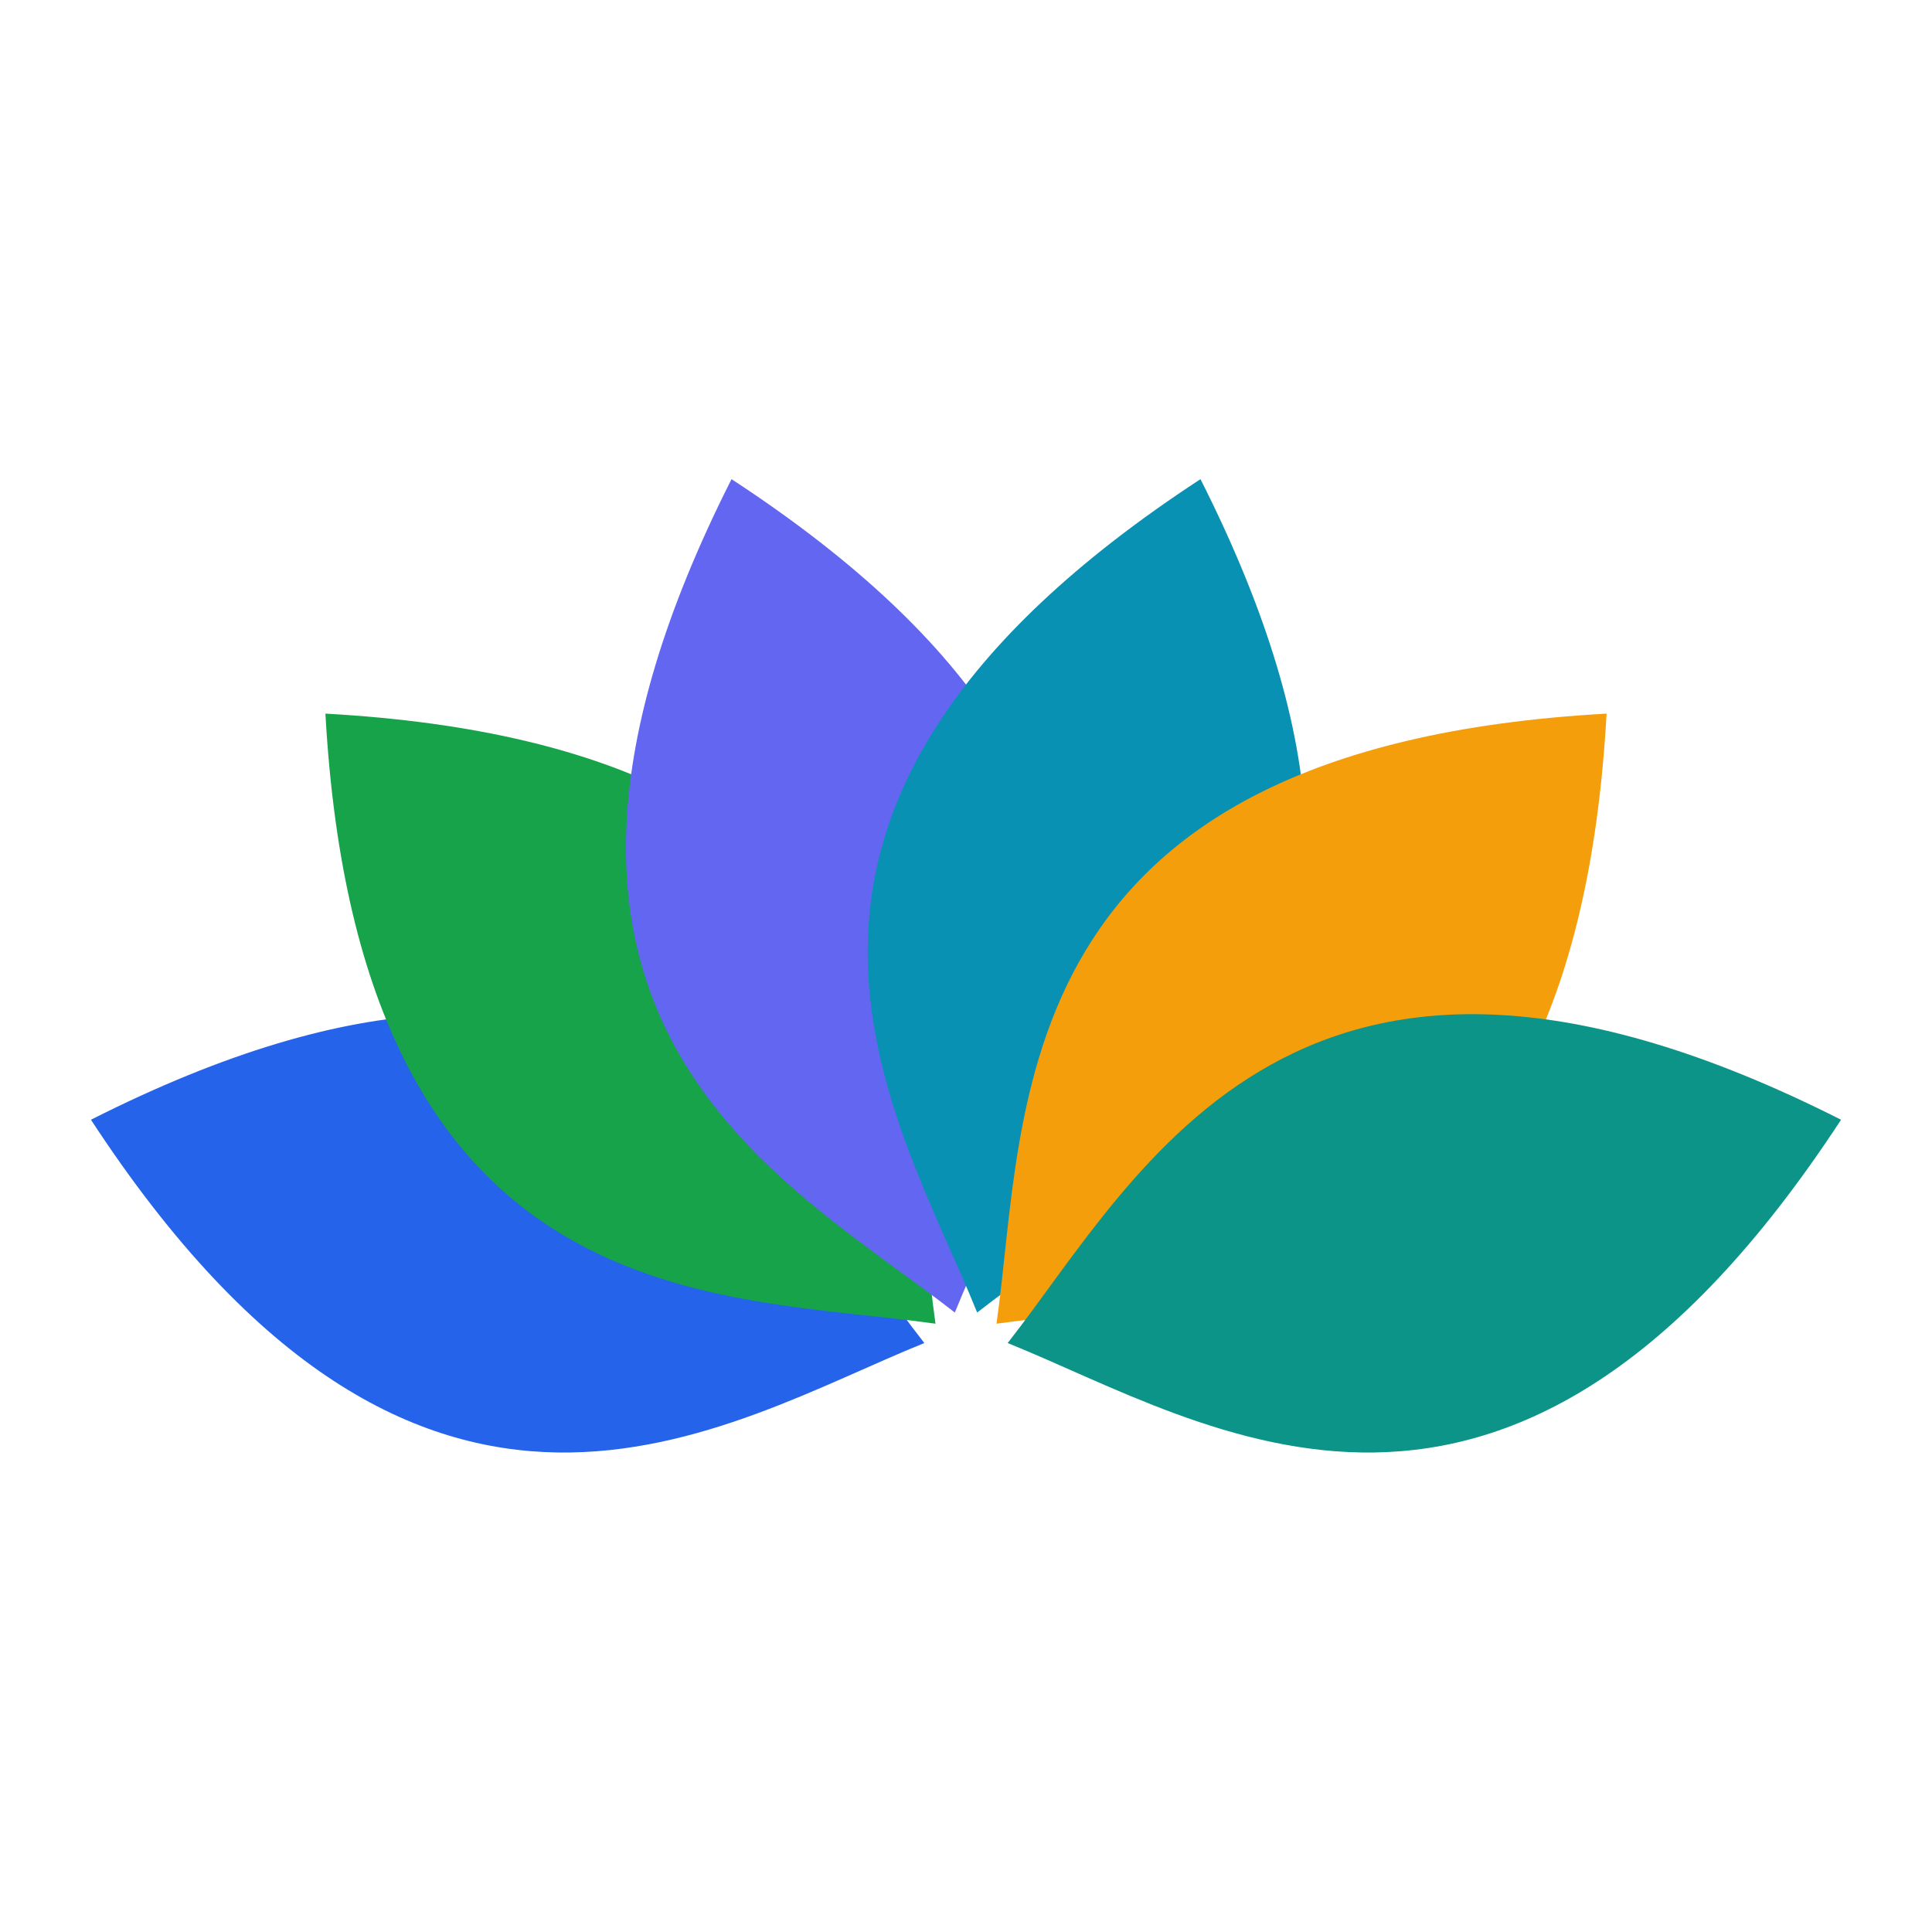
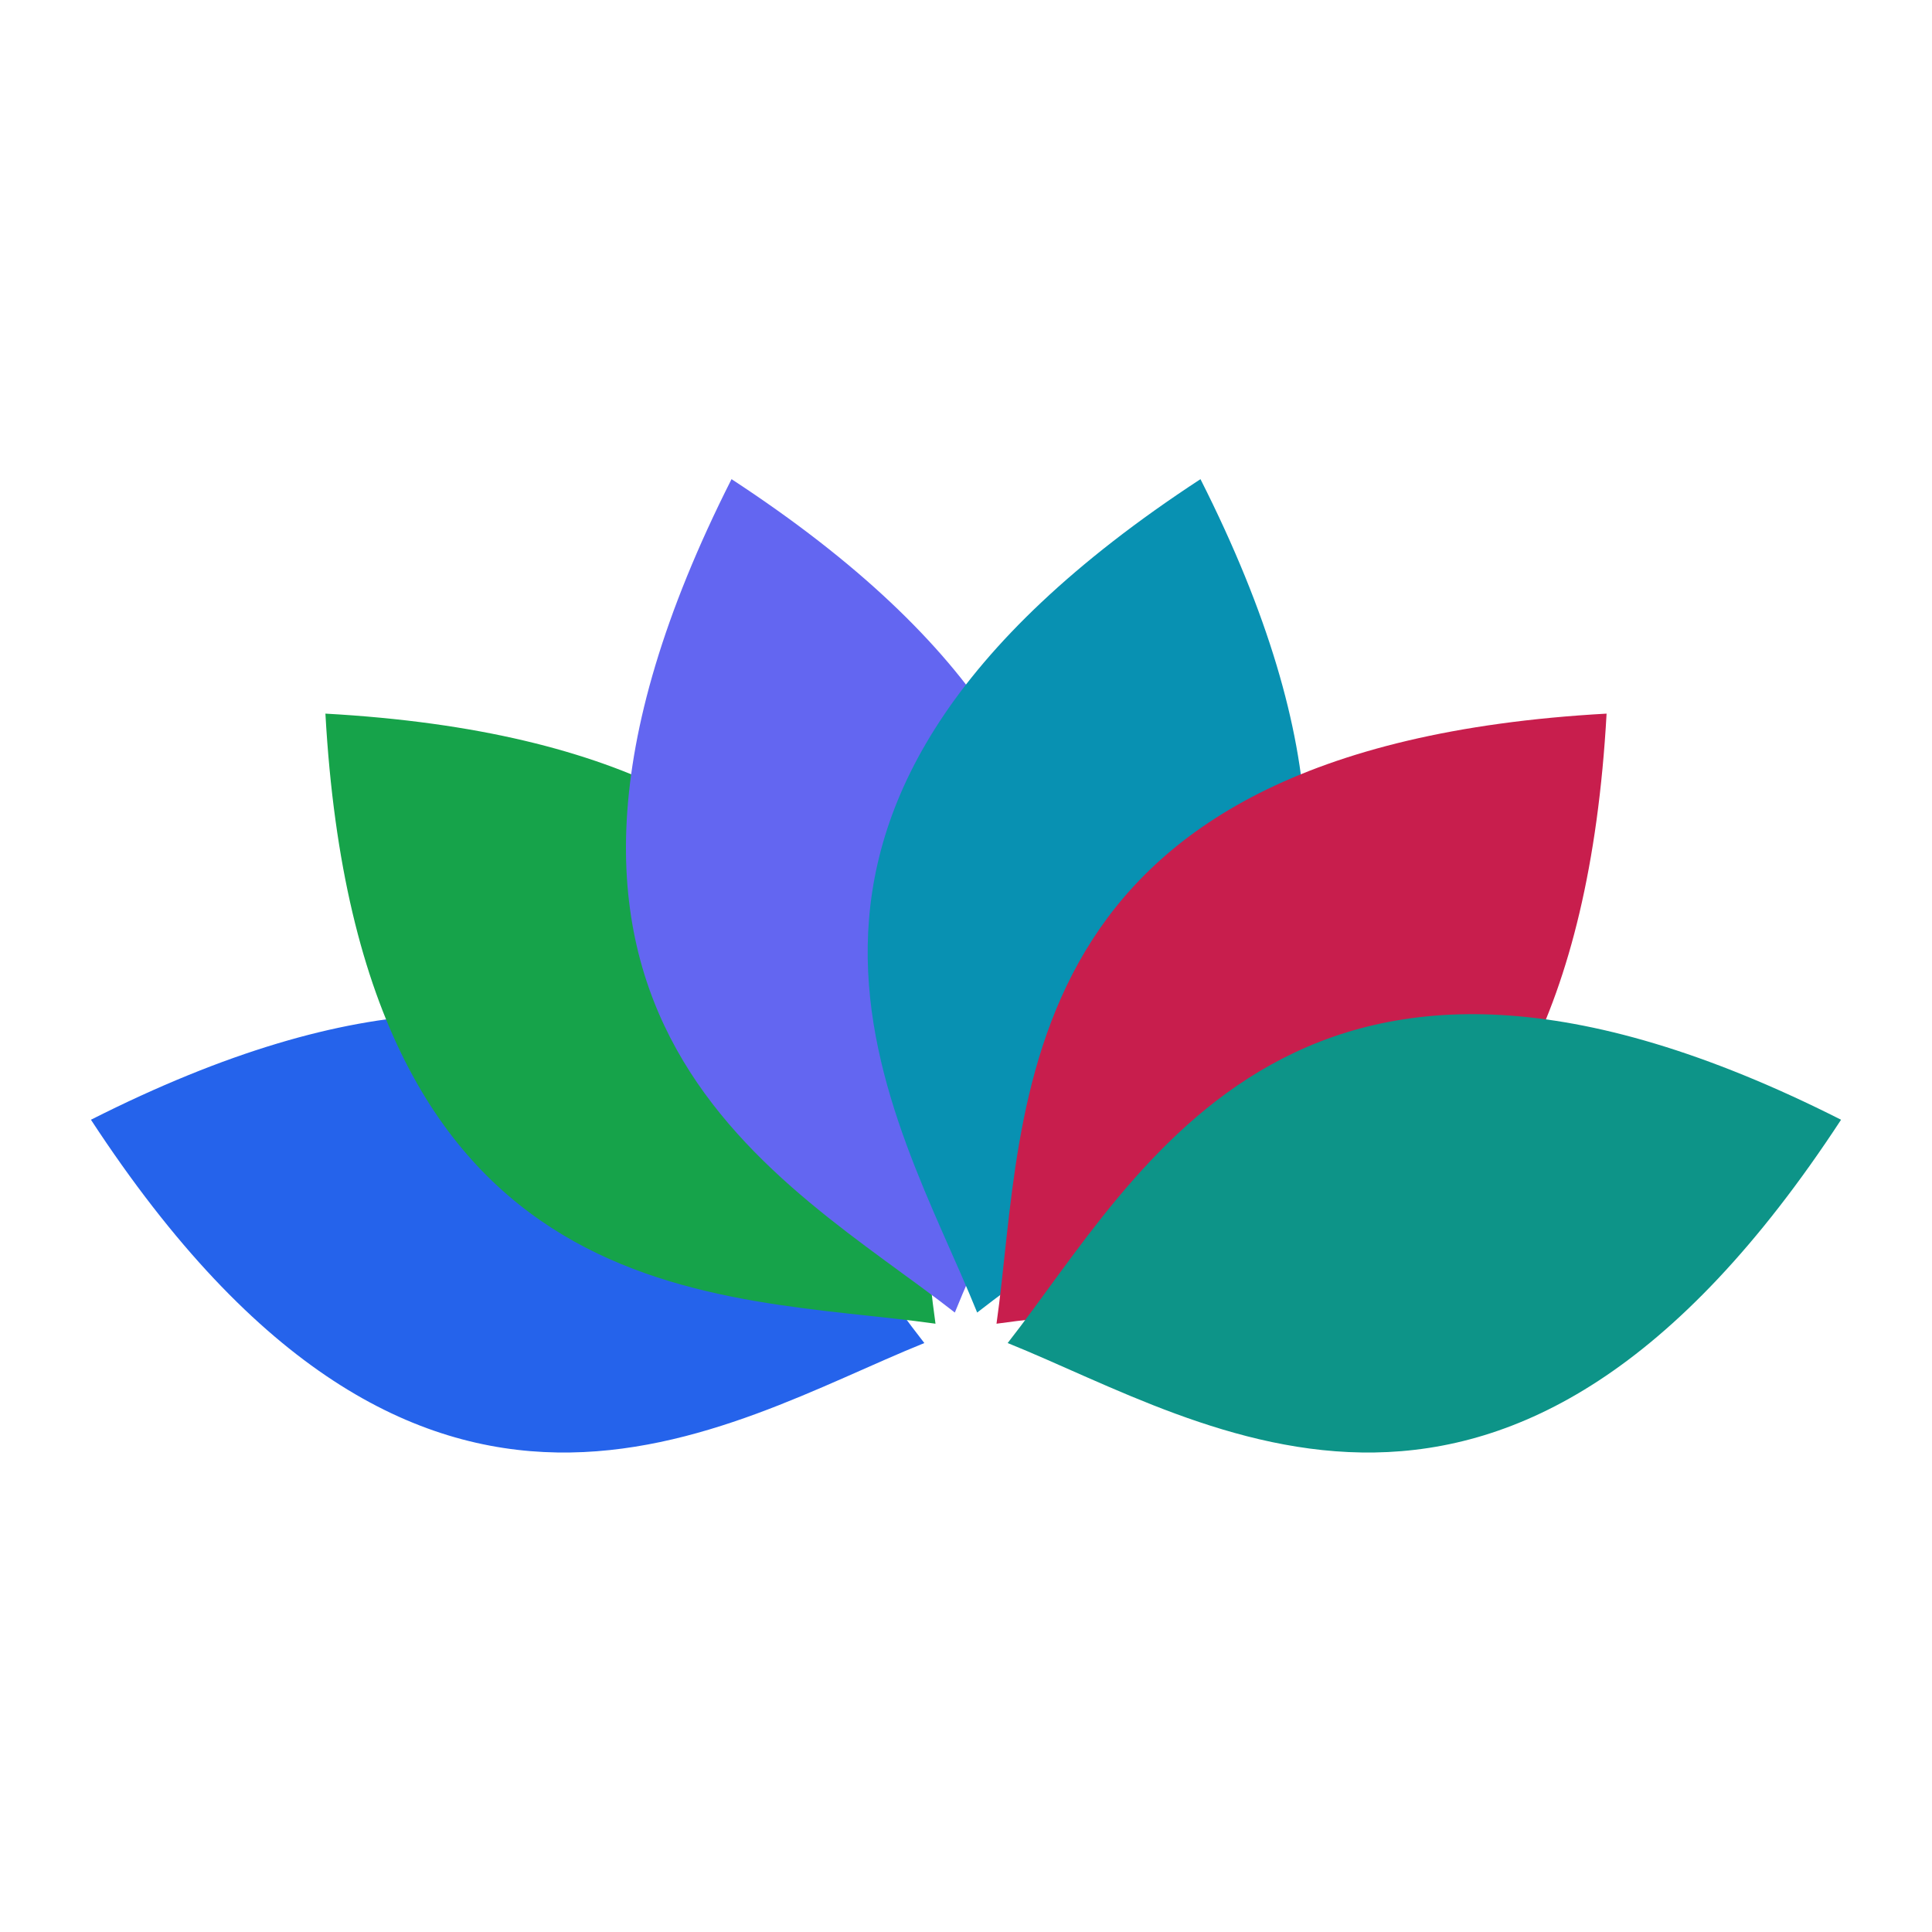
<svg xmlns="http://www.w3.org/2000/svg" viewBox="0 0 64 64">
  <path d="M 0 -1.429 C -4.30 -7.15, -13.43 -15.00, 0.00 -30.01 C 13.43 -15.00, 4.30 -7.15, 0 -1.429 Z" fill="#2563eb" transform="translate(32 44.86) rotate(-75)" />
  <path d="M 0 -1.429 C -4.30 -7.15, -13.43 -15.00, 0.00 -30.01 C 13.43 -15.00, 4.30 -7.15, 0 -1.429 Z" fill="#16a34a" transform="translate(32 44.86) rotate(-45)" />
  <path d="M 0 -1.429 C -4.30 -7.15, -13.43 -15.00, 0.00 -30.01 C 13.43 -15.00, 4.30 -7.15, 0 -1.429 Z" fill="#6366f1" transform="translate(32 44.86) rotate(-15)" />
  <path d="M 0 -1.429 C -4.30 -7.15, -13.43 -15.00, 0.00 -30.01 C 13.43 -15.00, 4.30 -7.15, 0 -1.429 Z" fill="#0891b2" transform="translate(32 44.86) rotate(15)" />
-   <path d="M 0 -1.429 C -4.30 -7.15, -13.43 -15.00, 0.00 -30.01 C 13.43 -15.00, 4.30 -7.15, 0 -1.429 Z" fill="#f59e0b" transform="translate(32 44.86) rotate(45)" />
+   <path d="M 0 -1.429 C -4.30 -7.15, -13.43 -15.00, 0.00 -30.01 C 13.43 -15.00, 4.30 -7.15, 0 -1.429 Z" fill="#c81e4d" transform="translate(32 44.86) rotate(45)" />
  <path d="M 0 -1.429 C -4.30 -7.15, -13.43 -15.00, 0.00 -30.01 C 13.43 -15.00, 4.30 -7.15, 0 -1.429 Z" fill="#0d9488" transform="translate(32 44.86) rotate(75)" />
</svg>
